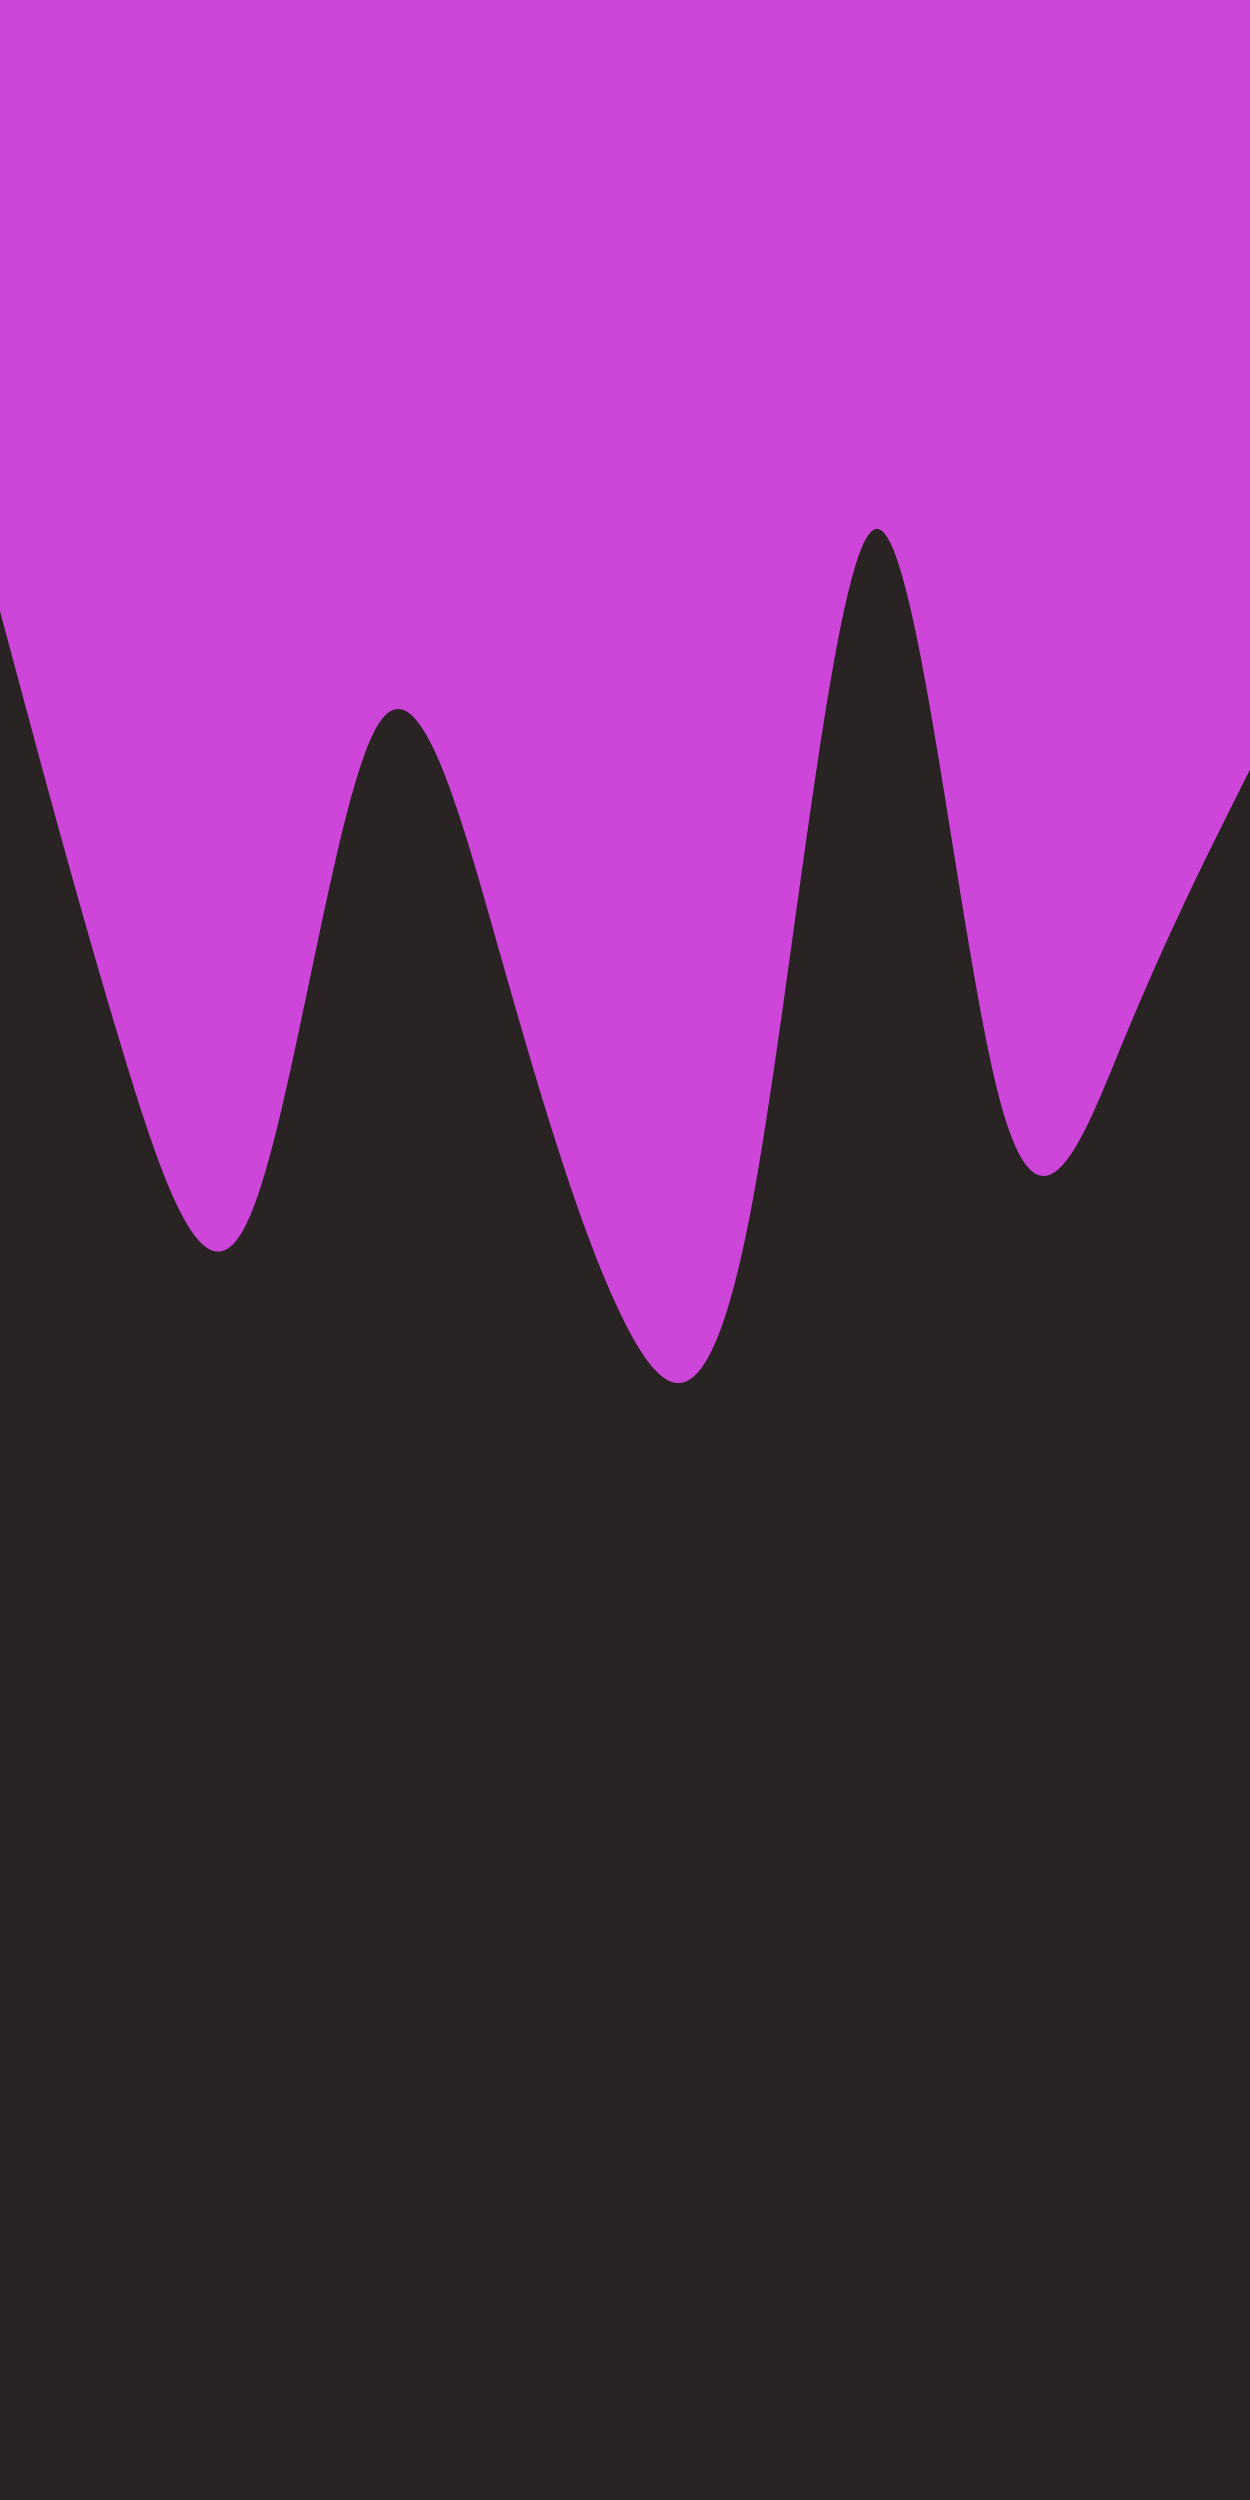
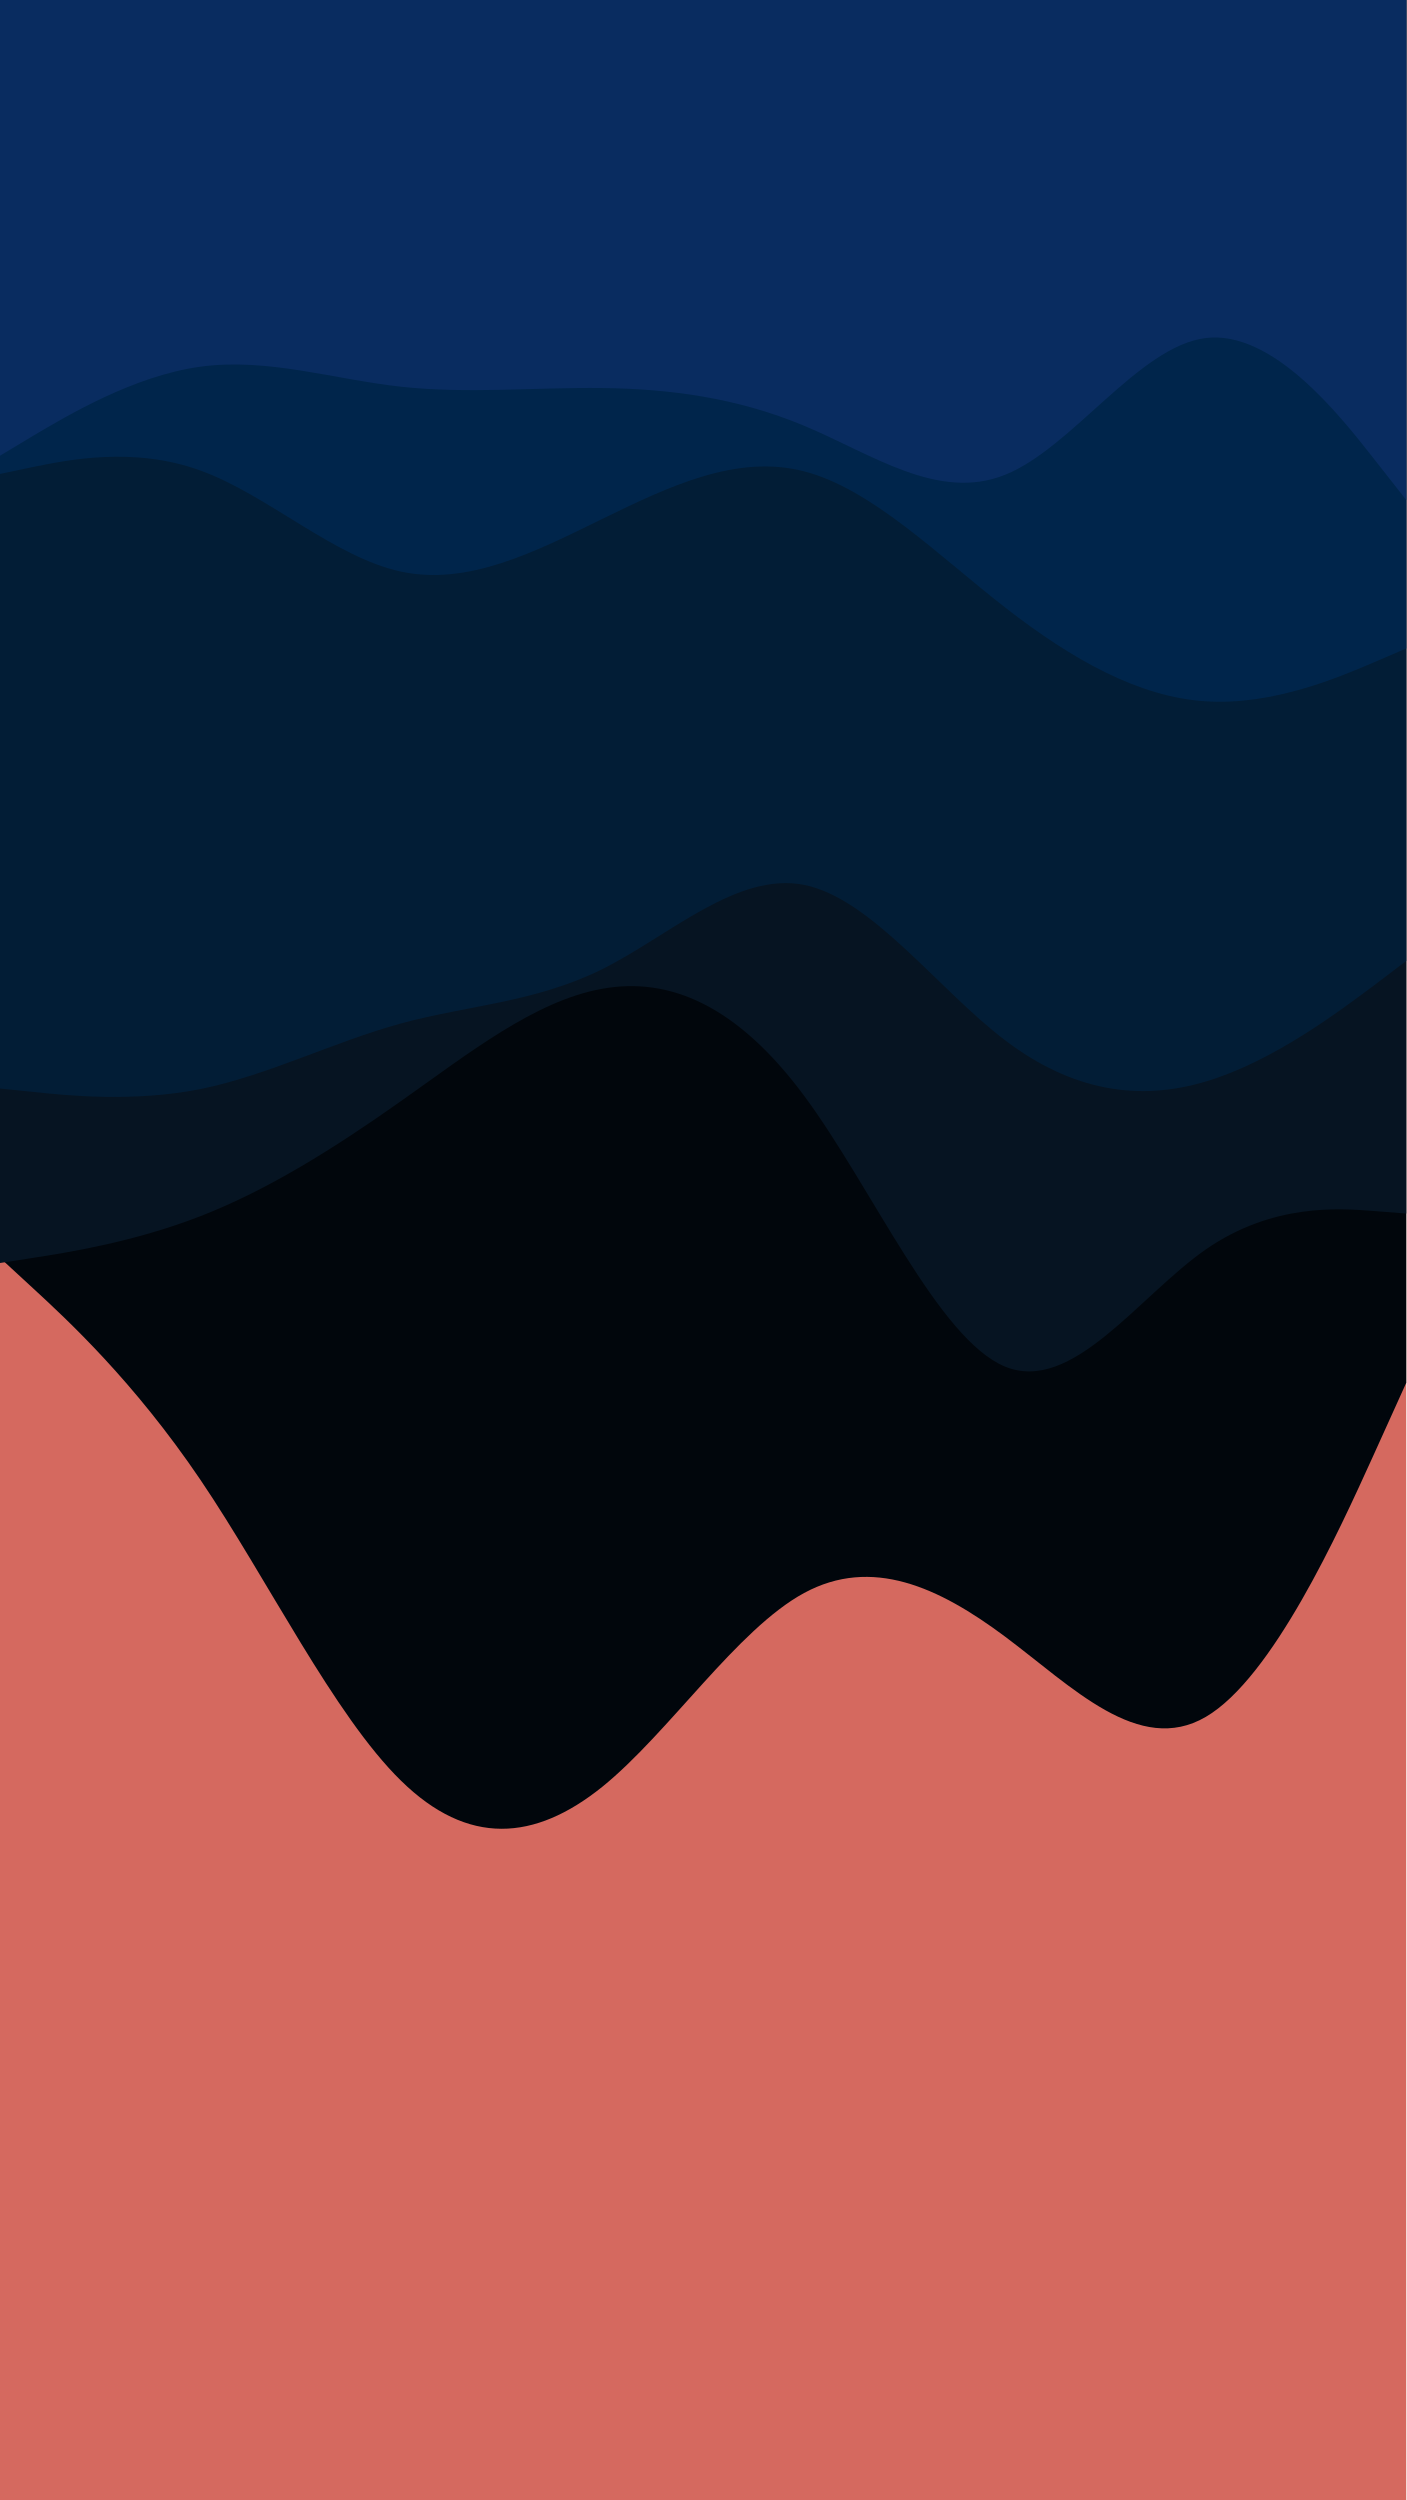
- <svg xmlns="http://www.w3.org/2000/svg" id="visual" viewBox="0 0 450 900" width="450" height="900" version="1.1">
-   <rect x="0" y="0" width="450" height="900" fill="#292323" />
-   <path d="M0 220L7.5 248C15 276 30 332 45 381.2C60 430.3 75 472.7 90 437.8C105 403 120 291 135 262.8C150 234.7 165 290.3 180 343.3C195 396.3 210 446.7 225 476.3C240 506 255 515 270 437.3C285 359.7 300 195.3 315 190.5C330 185.7 345 340.3 360 396.3C375 452.3 390 409.7 405 373.3C420 337 435 307 442.5 292L450 277L450 0L442.5 0C435 0 420 0 405 0C390 0 375 0 360 0C345 0 330 0 315 0C300 0 285 0 270 0C255 0 240 0 225 0C210 0 195 0 180 0C165 0 150 0 135 0C120 0 105 0 90 0C75 0 60 0 45 0C30 0 15 0 7.5 0L0 0Z" fill="#cd45d9" stroke-linecap="round" stroke-linejoin="miter" />
+ <svg xmlns="http://www.w3.org/2000/svg" id="visual" viewBox="0 0 540 960" width="540" height="960" version="1.1">
+   <rect x="0" y="0" width="540" height="960" fill="#d5695f" />
+   <path d="M0 483L12.8 494.8C25.7 506.7 51.3 530.3 77 568.3C102.7 606.3 128.3 658.7 154 683.8C179.7 709 205.3 707 231.2 686.2C257 665.3 283 625.7 308.8 611.7C334.7 597.7 360.3 609.3 386 628.5C411.7 647.7 437.3 674.3 463 659.3C488.7 644.3 514.3 587.7 527.2 559.3L540 531L540 0L527.2 0C514.3 0 488.7 0 463 0C437.3 0 411.7 0 386 0C360.3 0 334.7 0 308.8 0C283 0 257 0 231.2 0C205.3 0 179.7 0 154 0C128.3 0 102.7 0 77 0C51.3 0 25.7 0 12.8 0L0 0Z" fill="#01060c" />
+   <path d="M0 485L12.8 483C25.7 481 51.3 477 77 467C102.7 457 128.3 441 154 422.8C179.7 404.7 205.3 384.3 231.2 379.7C257 375 283 386 308.8 420.8C334.7 455.7 360.3 514.3 386 524.8C411.7 535.3 437.3 497.7 463 479.8C488.7 462 514.3 464 527.2 465L540 466L540 0L527.2 0C514.3 0 488.7 0 463 0C437.3 0 411.7 0 386 0C360.3 0 334.7 0 308.8 0C283 0 257 0 231.2 0C205.3 0 179.7 0 154 0C128.3 0 102.7 0 77 0C51.3 0 25.7 0 12.8 0L0 0Z" fill="#061422" />
+   <path d="M0 418L12.8 419.3C25.7 420.7 51.3 423.3 77 418.2C102.7 413 128.3 400 154 393C179.7 386 205.3 385 231.2 372.2C257 359.3 283 334.7 308.8 339.8C334.7 345 360.3 380 386 399.5C411.7 419 437.3 423 463 415.3C488.7 407.7 514.3 388.3 527.2 378.7L540 369L540 0L527.2 0C514.3 0 488.7 0 463 0C437.3 0 411.7 0 386 0C360.3 0 334.7 0 308.8 0C283 0 257 0 231.2 0C205.3 0 179.7 0 154 0C128.3 0 102.7 0 77 0C51.3 0 25.7 0 12.8 0L0 0Z" fill="#021d36" />
+   <path d="M0 182L12.8 179.3C25.7 176.7 51.3 171.3 77 180.7C102.7 190 128.3 214 154 219.5C179.7 225 205.3 212 231.2 199.3C257 186.7 283 174.3 308.8 181C334.7 187.7 360.3 213.3 386 233.3C411.7 253.3 437.3 267.7 463 269.3C488.7 271 514.3 260 527.2 254.5L540 249L540 0L527.2 0C514.3 0 488.7 0 463 0C437.3 0 411.7 0 386 0C360.3 0 334.7 0 308.8 0C283 0 257 0 231.2 0C205.3 0 179.7 0 154 0C128.3 0 102.7 0 77 0C51.3 0 25.7 0 12.8 0L0 0Z" fill="#00254b" />
+   <path d="M0 175L12.8 167.3C25.7 159.7 51.3 144.3 77 140.8C102.7 137.3 128.3 145.7 154 148.5C179.7 151.3 205.3 148.7 231.2 149C257 149.3 283 152.7 308.8 163.5C334.7 174.3 360.3 192.7 386 182.3C411.7 172 437.3 133 463 129.8C488.7 126.7 514.3 159.3 527.2 175.7L540 192L540 0L527.2 0C514.3 0 488.7 0 463 0C437.3 0 411.7 0 386 0C360.3 0 334.7 0 308.8 0C283 0 257 0 231.2 0C205.3 0 179.7 0 154 0C128.3 0 102.7 0 77 0C51.3 0 25.7 0 12.8 0L0 0Z" fill="#092c60" />
</svg>
